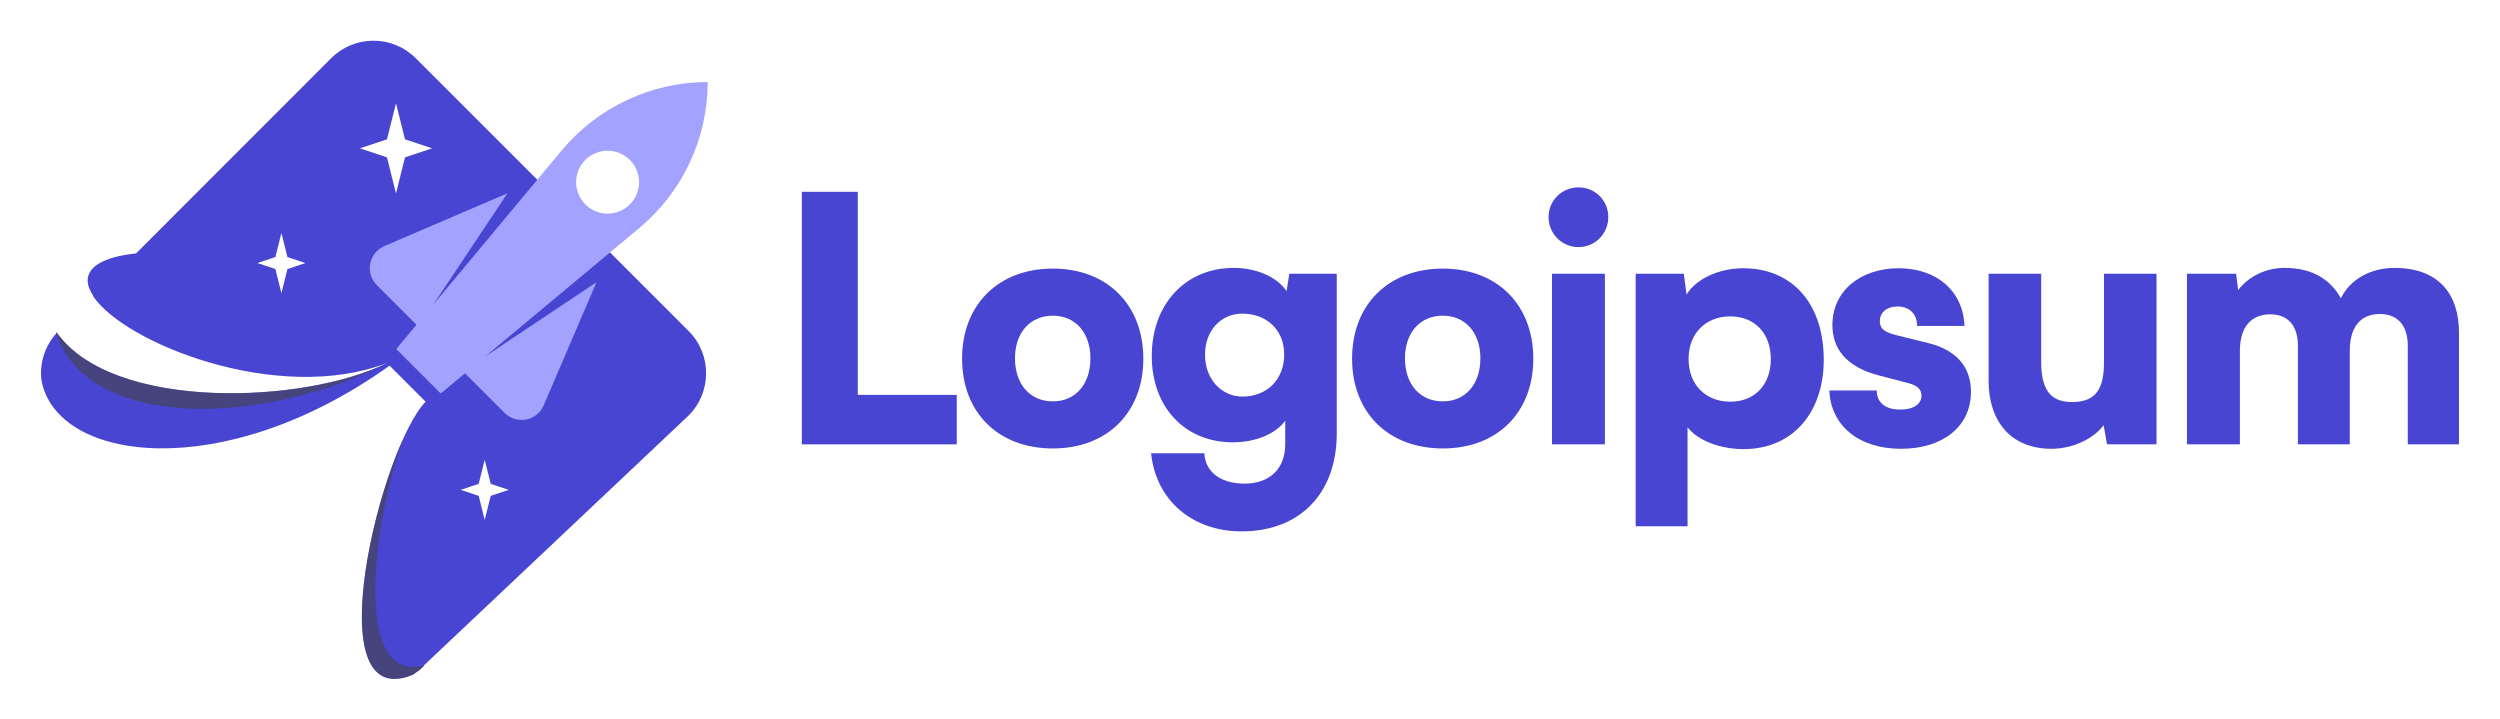
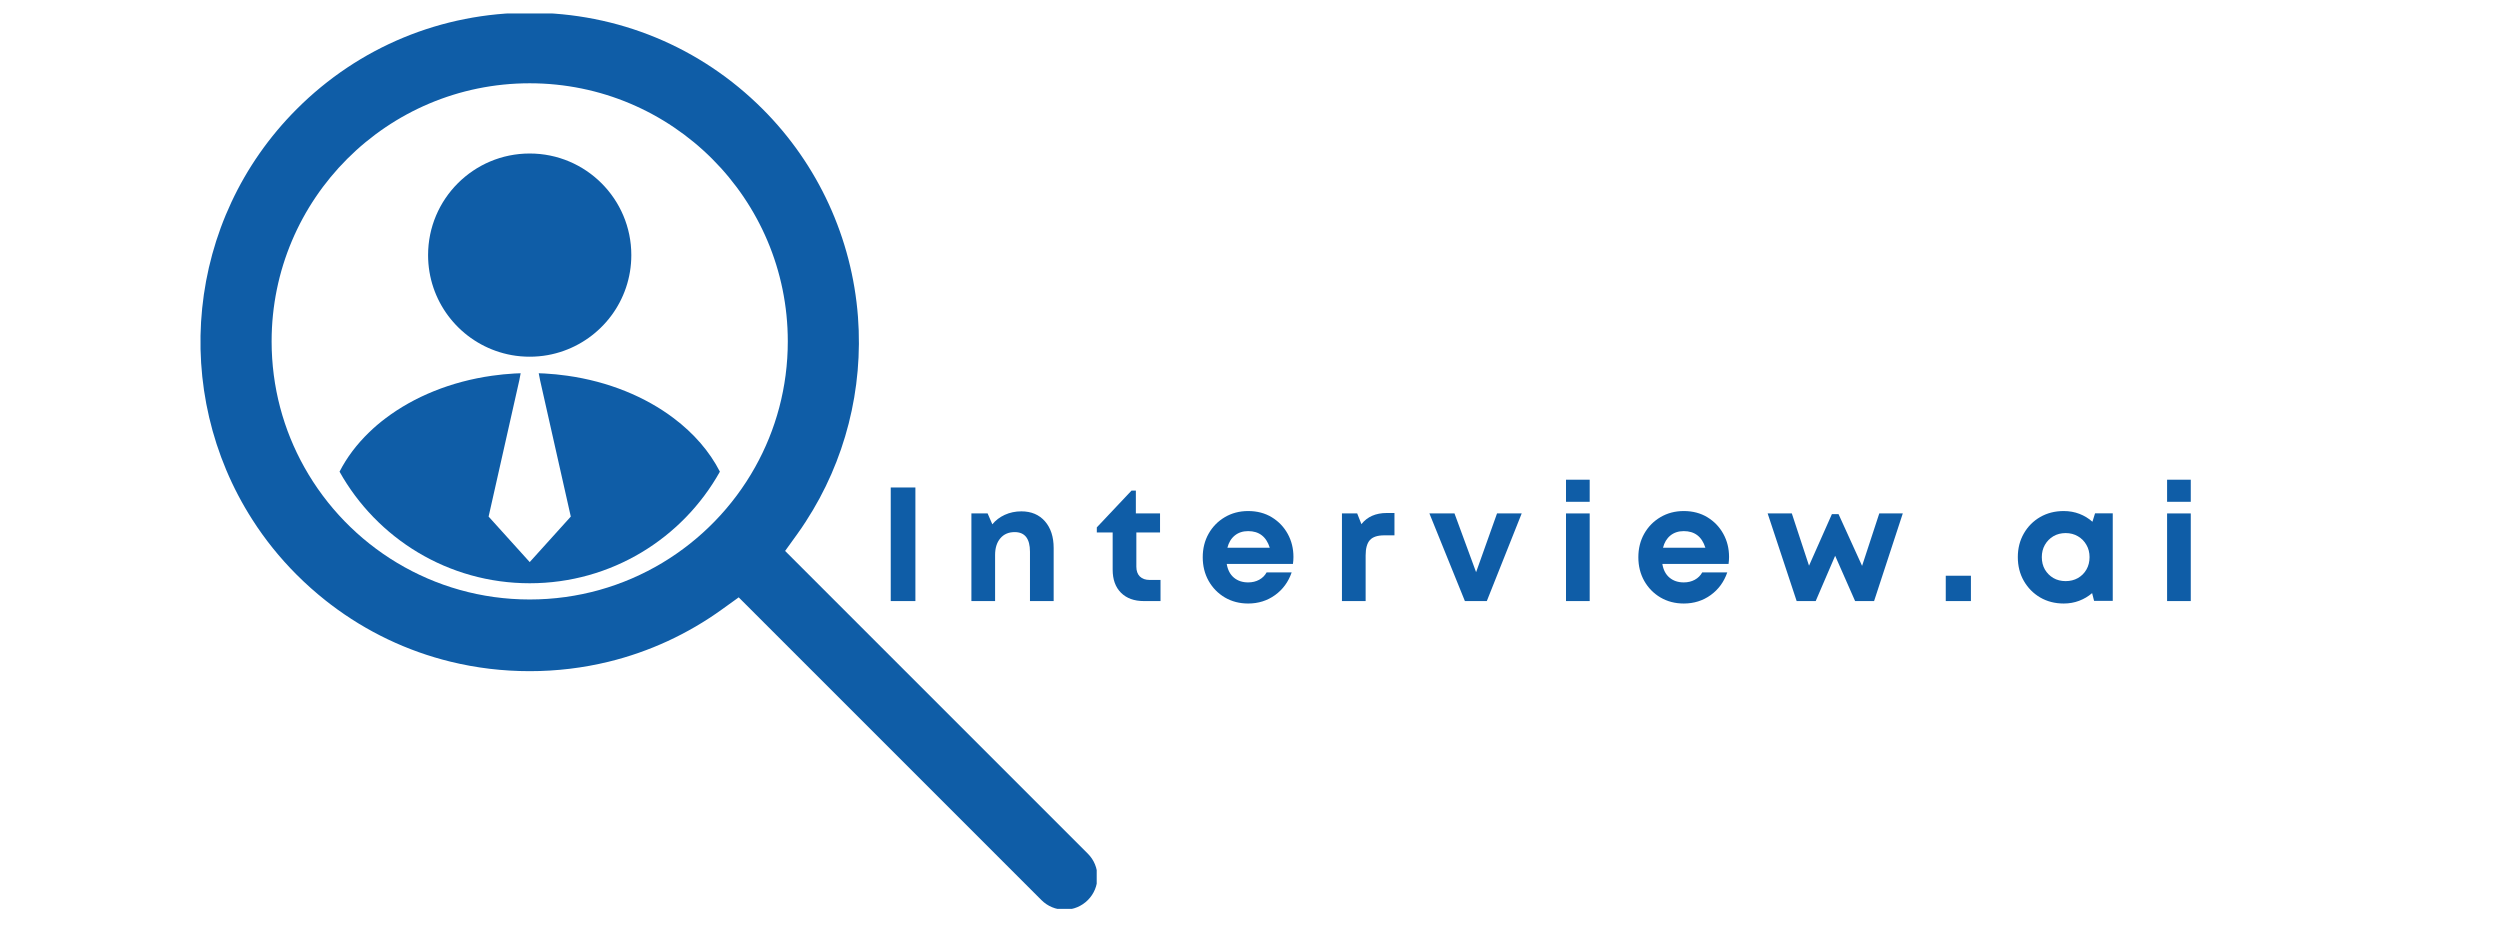
- <svg xmlns="http://www.w3.org/2000/svg" id="logo-33" width="160" height="46" viewBox="0 0 160 46" fill="none">
-   <path fill-rule="evenodd" clip-rule="evenodd" d="M26.605 3.724C25.111 2.231 22.689 2.232 21.196 3.725L8.735 16.192L8.724 16.189L8.685 16.193C8.701 16.201 8.717 16.208 8.733 16.216C6.547 16.445 5.619 17.102 5.609 17.946C5.613 18.259 5.741 18.598 5.978 18.95L5.966 18.962C7.954 21.959 17.799 25.913 24.764 23.234C19.544 25.844 7.25 26.361 3.64 21.294C2.855 22.142 2.527 23.257 2.651 24.328C3.605 29.585 14.269 31.02 24.933 23.402L27.241 25.71C24.369 28.66 20.128 45.797 26.43 43.18C26.58 43.079 26.707 42.988 26.879 42.857L27.16 42.592C27.144 42.596 27.128 42.6 27.112 42.604L43.992 26.668C45.559 25.188 45.595 22.706 44.07 21.183L26.605 3.724ZM24.766 8.917L25.343 6.61L25.92 8.917L27.651 9.494L25.92 10.071L25.343 12.379L24.766 10.071L23.036 9.494L24.766 8.917ZM17.625 16.451L18.01 14.912L18.395 16.451L19.549 16.835L18.395 17.22L18.01 18.759L17.625 17.22L16.472 16.835L17.625 16.451ZM31.021 29.428L30.637 30.966L29.483 31.351L30.637 31.735L31.021 33.274L31.406 31.735L32.56 31.351L31.406 30.966L31.021 29.428Z" class="ccustom" fill="#4845D2" />
-   <path d="M54.898 12.275H51.316V28.439H61.232V25.272H54.898V12.275Z" class="ccustom" fill="#4845D2" />
-   <path d="M61.574 22.956C61.574 26.407 63.89 28.701 67.384 28.701C70.857 28.701 73.173 26.407 73.173 22.956C73.173 19.505 70.857 17.19 67.384 17.19C63.89 17.19 61.574 19.505 61.574 22.956ZM64.96 22.934C64.96 21.296 65.921 20.204 67.384 20.204C68.826 20.204 69.787 21.296 69.787 22.934C69.787 24.595 68.826 25.687 67.384 25.687C65.921 25.687 64.96 24.595 64.96 22.934Z" class="ccustom" fill="#4845D2" />
-   <path d="M73.714 22.782C73.714 26.08 75.854 28.308 78.89 28.308C80.354 28.308 81.621 27.783 82.254 26.932V28.439C82.254 29.946 81.315 30.951 79.655 30.951C78.169 30.951 77.143 30.252 77.077 29.007H73.67C73.976 31.999 76.291 34.008 79.458 34.008C83.193 34.008 85.552 31.584 85.552 27.74V17.518H82.516L82.341 18.631C81.73 17.736 80.441 17.146 78.956 17.146C75.898 17.146 73.714 19.44 73.714 22.782ZM77.121 22.694C77.121 21.122 78.17 20.073 79.502 20.073C81.053 20.073 82.189 21.1 82.189 22.694C82.189 24.289 81.075 25.381 79.524 25.381C78.191 25.381 77.121 24.289 77.121 22.694Z" class="ccustom" fill="#4845D2" />
-   <path d="M86.533 22.956C86.533 26.407 88.848 28.701 92.343 28.701C95.816 28.701 98.131 26.407 98.131 22.956C98.131 19.505 95.816 17.19 92.343 17.19C88.848 17.19 86.533 19.505 86.533 22.956ZM89.918 22.934C89.918 21.296 90.879 20.204 92.343 20.204C93.784 20.204 94.745 21.296 94.745 22.934C94.745 24.595 93.784 25.687 92.343 25.687C90.879 25.687 89.918 24.595 89.918 22.934Z" class="ccustom" fill="#4845D2" />
-   <path d="M101.031 15.814C102.079 15.814 102.931 14.962 102.931 13.892C102.931 12.822 102.079 11.992 101.031 11.992C99.961 11.992 99.109 12.822 99.109 13.892C99.109 14.962 99.961 15.814 101.031 15.814ZM99.327 28.439H102.713V17.518H99.327V28.439Z" class="ccustom" fill="#4845D2" />
-   <path d="M104.683 33.681H108.003V27.347C108.637 28.177 110.078 28.744 111.586 28.744C114.84 28.744 116.806 26.255 116.718 22.803C116.631 19.287 114.6 17.168 111.564 17.168C110.013 17.168 108.55 17.845 107.938 18.85L107.763 17.518H104.683V33.681ZM108.069 22.978C108.069 21.34 109.161 20.248 110.734 20.248C112.328 20.248 113.333 21.362 113.333 22.978C113.333 24.595 112.328 25.708 110.734 25.708C109.161 25.708 108.069 24.616 108.069 22.978Z" class="ccustom" fill="#4845D2" />
-   <path d="M117.077 24.988C117.164 27.194 118.912 28.723 121.664 28.723C124.307 28.723 126.142 27.325 126.142 25.075C126.142 23.459 125.18 22.388 123.389 21.952L121.445 21.471C120.746 21.296 120.31 21.122 120.31 20.554C120.31 19.986 120.768 19.614 121.445 19.614C122.21 19.614 122.712 20.117 122.69 20.86H125.727C125.639 18.588 123.914 17.168 121.511 17.168C119.086 17.168 117.274 18.61 117.274 20.794C117.274 22.257 118.082 23.459 120.244 24.027L122.166 24.529C122.734 24.682 122.974 24.944 122.974 25.315C122.974 25.861 122.472 26.211 121.62 26.211C120.637 26.211 120.113 25.752 120.113 24.988H117.077Z" class="ccustom" fill="#4845D2" />
-   <path d="M131.29 28.723C132.623 28.723 133.955 28.111 134.632 27.215L134.851 28.439H138.018V17.518H134.654V23.197C134.654 24.835 134.173 25.73 132.623 25.73C131.421 25.73 130.635 25.184 130.635 23.153V17.518H127.271V24.376C127.271 26.975 128.713 28.723 131.29 28.723Z" class="ccustom" fill="#4845D2" />
-   <path d="M143.352 28.439V22.476C143.352 20.641 144.335 20.117 145.296 20.117C146.366 20.117 147.065 20.772 147.065 22.126V28.439H150.385V22.476C150.385 20.619 151.346 20.095 152.307 20.095C153.377 20.095 154.098 20.75 154.098 22.126V28.439H157.375V21.296C157.375 18.806 156.064 17.146 153.246 17.146C151.674 17.146 150.385 17.911 149.817 19.09C149.162 17.911 148.026 17.146 146.213 17.146C145.012 17.146 143.898 17.692 143.243 18.566L143.112 17.518H139.966V28.439H143.352Z" class="ccustom" fill="#4845D2" />
-   <path fill-rule="evenodd" clip-rule="evenodd" d="M45.292 5.251C41.683 5.251 38.261 6.854 35.95 9.626L27.732 19.489L32.477 12.37L24.599 15.747C23.599 16.175 23.348 17.479 24.118 18.249L26.653 20.784L25.358 22.337L28.206 25.185L29.759 23.89L32.294 26.425C33.064 27.195 34.368 26.944 34.796 25.944L38.173 18.066L31.054 22.812L40.917 14.592C43.689 12.282 45.292 8.86 45.292 5.251ZM37.461 13.082C38.247 13.869 39.522 13.869 40.309 13.082C41.095 12.296 41.095 11.021 40.309 10.235C39.522 9.448 38.247 9.448 37.461 10.235C36.675 11.021 36.675 12.296 37.461 13.082Z" class="ccompli2" fill="#A3A2FF" />
-   <path opacity="0.6" d="M3.548 21.161C5.433 27.621 16.897 27.284 24.761 23.235C19.495 25.866 7.037 26.369 3.548 21.161Z" fill="#424242" />
-   <path opacity="0.6" d="M26.43 43.18C21.119 45.385 23.296 33.565 25.83 28.024C23.983 32.949 22.405 43.804 27.16 42.592L26.879 42.857C26.707 42.988 26.58 43.079 26.43 43.18Z" fill="#424242" />
+ <svg xmlns="http://www.w3.org/2000/svg" width="851" zoomAndPan="magnify" viewBox="0 0 638.25 236.25" height="315" preserveAspectRatio="xMidYMid meet" version="1.0">
+   <defs>
+     <g />
+     <clipPath id="3f7822c627">
+       <path d="M 1 1.445 L 229.988 1.445 L 229.988 230.039 L 1 230.039 Z M 1 1.445 " clip-rule="nonzero" />
+     </clipPath>
+     <clipPath id="814396c709">
+       <rect x="0" width="522" y="0" height="231" />
+     </clipPath>
+   </defs>
+   <g transform="matrix(1, 0, 0, 1, 50, 2)">
+     <g clip-path="url(#814396c709)">
+       <path fill="#0f5da7" d="M 133.789 118.418 C 124.281 135.422 106.098 146.906 85.234 146.906 C 64.371 146.906 46.188 135.422 36.684 118.418 C 38.547 114.77 41.113 111.387 44.246 108.367 C 45.539 107.105 46.938 105.91 48.422 104.797 C 55.695 99.289 65.105 95.41 75.637 93.922 C 77.523 93.652 79.453 93.461 81.402 93.352 C 81.91 93.328 82.414 93.309 82.926 93.293 L 82.887 93.484 L 82.582 95.074 L 74.742 129.883 L 85.234 141.5 L 95.723 129.883 L 87.883 95.074 L 87.574 93.484 L 87.535 93.293 C 88.051 93.309 88.555 93.328 89.059 93.352 C 91.008 93.461 92.938 93.652 94.828 93.922 C 105.359 95.41 114.766 99.289 122.039 104.797 C 127.117 108.629 131.156 113.262 133.789 118.418 " fill-opacity="1" fill-rule="nonzero" />
+       <path fill="#0f5da7" d="M 77.508 87.895 C 78.863 88.32 80.27 88.637 81.715 88.832 C 82.5 88.938 83.293 89.008 84.102 89.043 C 84.469 89.066 84.848 89.066 85.23 89.066 C 85.613 89.066 85.992 89.066 86.359 89.043 C 87.168 89.008 87.965 88.938 88.746 88.832 C 90.191 88.637 91.598 88.32 92.953 87.895 C 103.512 84.609 111.176 74.766 111.176 63.129 C 111.176 48.805 99.562 37.191 85.23 37.191 C 70.902 37.191 59.289 48.805 59.289 63.129 C 59.289 74.766 66.949 84.609 77.508 87.895 " fill-opacity="1" fill-rule="nonzero" />
+       <g clip-path="url(#3f7822c627)">
+         <path fill="#0f5da7" d="M 85.234 19.262 C 121.625 19.262 151.125 48.766 151.125 85.152 C 151.125 96.82 148.098 107.777 142.773 117.277 C 131.508 137.43 109.961 151.047 85.234 151.047 C 60.508 151.047 38.961 137.43 27.695 117.277 C 22.371 107.777 19.344 96.82 19.344 85.152 C 19.344 48.766 48.844 19.262 85.234 19.262 Z M 227.727 215.945 L 150.438 138.656 L 153.48 134.434 C 154.27 133.34 155.035 132.223 155.762 131.09 L 155.762 131.082 C 165.742 115.727 170.438 97.348 169.039 78.891 C 167.523 58.859 158.883 40.02 144.695 25.836 C 128.836 9.977 107.723 1.246 85.234 1.246 C 62.742 1.246 41.625 9.977 25.77 25.836 C -2.652 54.254 -6.441 98.125 14.426 130.664 C 17.613 135.664 21.402 140.391 25.77 144.758 C 28.125 147.113 30.602 149.309 33.172 151.344 C 33.594 151.672 34.012 152.004 34.434 152.324 C 43.574 159.277 53.961 164.227 65.043 166.934 C 71.566 168.531 78.336 169.348 85.234 169.348 C 92.109 169.348 98.871 168.531 105.402 166.934 C 115.773 164.398 125.574 159.887 134.367 153.547 L 136.066 152.324 L 137.289 151.445 L 138.59 150.504 L 215.875 227.789 C 217.461 229.375 219.562 230.246 221.797 230.246 C 224.039 230.246 226.141 229.375 227.727 227.789 C 229.309 226.207 230.172 224.102 230.172 221.863 C 230.172 219.629 229.309 217.527 227.727 215.945 " fill-opacity="1" fill-rule="nonzero" />
+       </g>
+       <g fill="#0f5da7" fill-opacity="1">
+         <g transform="translate(174.0922, 151.4533)">
+           <g>
+             <path d="M 3.312 0 L 3.312 -29 L 9.609 -29 L 9.609 0 Z M 3.312 0 " />
+           </g>
+         </g>
+       </g>
+       <g fill="#0f5da7" fill-opacity="1">
+         <g transform="translate(195.0932, 151.4533)">
+           <g>
+             <path d="M 15.656 -22.906 C 18.195 -22.906 20.207 -22.055 21.688 -20.359 C 23.164 -18.66 23.906 -16.391 23.906 -13.547 L 23.906 0 L 17.859 0 L 17.859 -12.594 C 17.859 -15.938 16.555 -17.609 13.953 -17.609 C 12.41 -17.609 11.191 -17.082 10.297 -16.031 C 9.398 -14.977 8.953 -13.555 8.953 -11.766 L 8.953 0 L 2.906 0 L 2.906 -22.375 L 7.047 -22.375 L 8.25 -19.594 C 9.07 -20.613 10.129 -21.422 11.422 -22.016 C 12.723 -22.609 14.133 -22.906 15.656 -22.906 Z M 15.656 -22.906 " />
+           </g>
+         </g>
+       </g>
+       <g fill="#0f5da7" fill-opacity="1">
+         <g transform="translate(229.7188, 151.4533)">
+           <g>
+             <path d="M 13.828 -5.391 L 16.562 -5.391 L 16.562 0 L 12.297 0 C 9.836 0 7.895 -0.707 6.469 -2.125 C 5.051 -3.551 4.344 -5.508 4.344 -8 L 4.344 -17.516 L 0.297 -17.516 L 0.297 -18.812 L 9.156 -28.203 L 10.266 -28.203 L 10.266 -22.375 L 16.438 -22.375 L 16.438 -17.516 L 10.391 -17.516 L 10.391 -8.781 C 10.391 -7.707 10.688 -6.875 11.281 -6.281 C 11.875 -5.688 12.723 -5.391 13.828 -5.391 Z M 13.828 -5.391 " />
+           </g>
+         </g>
+       </g>
+       <g fill="#0f5da7" fill-opacity="1">
+         <g transform="translate(255.6065, 151.4533)">
+           <g>
+             <path d="M 24.609 -11.266 C 24.609 -10.68 24.566 -10.086 24.484 -9.484 L 7.578 -9.484 C 7.828 -7.961 8.438 -6.797 9.406 -5.984 C 10.375 -5.172 11.586 -4.766 13.047 -4.766 C 14.098 -4.766 15.035 -4.988 15.859 -5.438 C 16.691 -5.895 17.328 -6.523 17.766 -7.328 L 24.156 -7.328 C 23.32 -4.898 21.91 -2.969 19.922 -1.531 C 17.93 -0.094 15.641 0.625 13.047 0.625 C 10.836 0.625 8.852 0.109 7.094 -0.922 C 5.344 -1.961 3.961 -3.375 2.953 -5.156 C 1.953 -6.938 1.453 -8.945 1.453 -11.188 C 1.453 -13.426 1.953 -15.43 2.953 -17.203 C 3.961 -18.984 5.344 -20.391 7.094 -21.422 C 8.852 -22.461 10.836 -22.984 13.047 -22.984 C 15.336 -22.984 17.352 -22.453 19.094 -21.391 C 20.832 -20.328 22.188 -18.91 23.156 -17.141 C 24.125 -15.379 24.609 -13.422 24.609 -11.266 Z M 13.047 -17.859 C 11.691 -17.859 10.551 -17.484 9.625 -16.734 C 8.707 -15.984 8.082 -14.945 7.75 -13.625 L 18.562 -13.625 C 17.676 -16.445 15.836 -17.859 13.047 -17.859 Z M 13.047 -17.859 " />
+           </g>
+         </g>
+       </g>
+       <g fill="#0f5da7" fill-opacity="1">
+         <g transform="translate(289.6938, 151.4533)">
+           <g>
+             <path d="M 14.328 -22.484 L 16.312 -22.484 L 16.312 -16.781 L 13.703 -16.781 C 11.992 -16.781 10.773 -16.379 10.047 -15.578 C 9.316 -14.773 8.953 -13.461 8.953 -11.641 L 8.953 0 L 2.906 0 L 2.906 -22.375 L 6.797 -22.375 L 7.875 -19.641 C 9.383 -21.535 11.535 -22.484 14.328 -22.484 Z M 14.328 -22.484 " />
+           </g>
+         </g>
+       </g>
+       <g fill="#0f5da7" fill-opacity="1">
+         <g transform="translate(314.629, 151.4533)">
+           <g>
+             <path d="M 17.562 -22.375 L 23.859 -22.375 L 14.953 0 L 9.359 0 L 0.297 -22.375 L 6.703 -22.375 L 12.219 -7.375 Z M 17.562 -22.375 " />
+           </g>
+         </g>
+       </g>
+       <g fill="#0f5da7" fill-opacity="1">
+         <g transform="translate(346.8942, 151.4533)">
+           <g>
+             <path d="M 2.906 -25.344 L 2.906 -30.984 L 8.953 -30.984 L 8.953 -25.344 Z M 2.906 0 L 2.906 -22.375 L 8.953 -22.375 L 8.953 0 Z M 2.906 0 " />
+           </g>
+         </g>
+       </g>
+       <g fill="#0f5da7" fill-opacity="1">
+         <g transform="translate(366.8184, 151.4533)">
+           <g>
+             <path d="M 24.609 -11.266 C 24.609 -10.68 24.566 -10.086 24.484 -9.484 L 7.578 -9.484 C 7.828 -7.961 8.438 -6.797 9.406 -5.984 C 10.375 -5.172 11.586 -4.766 13.047 -4.766 C 14.098 -4.766 15.035 -4.988 15.859 -5.438 C 16.691 -5.895 17.328 -6.523 17.766 -7.328 L 24.156 -7.328 C 23.32 -4.898 21.91 -2.969 19.922 -1.531 C 17.93 -0.094 15.641 0.625 13.047 0.625 C 10.836 0.625 8.852 0.109 7.094 -0.922 C 5.344 -1.961 3.961 -3.375 2.953 -5.156 C 1.953 -6.938 1.453 -8.945 1.453 -11.188 C 1.453 -13.426 1.953 -15.43 2.953 -17.203 C 3.961 -18.984 5.344 -20.391 7.094 -21.422 C 8.852 -22.461 10.836 -22.984 13.047 -22.984 C 15.336 -22.984 17.352 -22.453 19.094 -21.391 C 20.832 -20.328 22.188 -18.91 23.156 -17.141 C 24.125 -15.379 24.609 -13.422 24.609 -11.266 Z M 13.047 -17.859 C 11.691 -17.859 10.551 -17.484 9.625 -16.734 C 8.707 -15.984 8.082 -14.945 7.75 -13.625 L 18.562 -13.625 C 17.676 -16.445 15.836 -17.859 13.047 -17.859 Z M 13.047 -17.859 " />
+           </g>
+         </g>
+       </g>
+       <g fill="#0f5da7" fill-opacity="1">
+         <g transform="translate(400.9058, 151.4533)">
+           <g>
+             <path d="M 28.875 -22.375 L 34.875 -22.375 L 27.547 0 L 22.703 0 L 17.609 -11.562 L 12.641 0 L 7.781 0 L 0.375 -22.375 L 6.547 -22.375 L 10.938 -9.031 L 16.781 -22.203 L 18.469 -22.203 L 24.484 -8.984 Z M 28.875 -22.375 " />
+           </g>
+         </g>
+       </g>
+       <g fill="#0f5da7" fill-opacity="1">
+         <g transform="translate(444.2694, 151.4533)">
+           <g>
+             <path d="M 2.484 0 L 2.484 -6.469 L 8.906 -6.469 L 8.906 0 Z M 2.484 0 " />
+           </g>
+         </g>
+       </g>
+       <g fill="#0f5da7" fill-opacity="1">
+         <g transform="translate(463.6968, 151.4533)">
+           <g>
+             <path d="M 21.172 -22.406 L 25.688 -22.406 L 25.688 -0.047 L 20.922 -0.047 L 20.422 -2.031 C 19.453 -1.195 18.352 -0.547 17.125 -0.078 C 15.895 0.391 14.578 0.625 13.172 0.625 C 10.93 0.625 8.926 0.109 7.156 -0.922 C 5.395 -1.961 4.004 -3.375 2.984 -5.156 C 1.961 -6.938 1.453 -8.957 1.453 -11.219 C 1.453 -13.457 1.961 -15.469 2.984 -17.25 C 4.004 -19.031 5.395 -20.43 7.156 -21.453 C 8.926 -22.473 10.93 -22.984 13.172 -22.984 C 14.609 -22.984 15.945 -22.742 17.188 -22.266 C 18.426 -21.785 19.531 -21.113 20.5 -20.25 Z M 13.672 -5.094 C 14.828 -5.094 15.867 -5.352 16.797 -5.875 C 17.723 -6.406 18.445 -7.129 18.969 -8.047 C 19.5 -8.973 19.766 -10.031 19.766 -11.219 C 19.766 -12.383 19.5 -13.426 18.969 -14.344 C 18.445 -15.27 17.723 -16.004 16.797 -16.547 C 15.867 -17.086 14.828 -17.359 13.672 -17.359 C 12.484 -17.359 11.43 -17.086 10.516 -16.547 C 9.609 -16.004 8.891 -15.27 8.359 -14.344 C 7.836 -13.426 7.578 -12.383 7.578 -11.219 C 7.578 -10.031 7.836 -8.977 8.359 -8.062 C 8.891 -7.156 9.609 -6.43 10.516 -5.891 C 11.43 -5.359 12.484 -5.094 13.672 -5.094 Z M 13.672 -5.094 " />
+           </g>
+         </g>
+       </g>
+       <g fill="#0f5da7" fill-opacity="1">
+         <g transform="translate(500.3516, 151.4533)">
+           <g>
+             <path d="M 2.906 -25.344 L 2.906 -30.984 L 8.953 -30.984 L 8.953 -25.344 Z M 2.906 0 L 2.906 -22.375 L 8.953 -22.375 L 8.953 0 Z M 2.906 0 " />
+           </g>
+         </g>
+       </g>
+     </g>
+   </g>
</svg>
